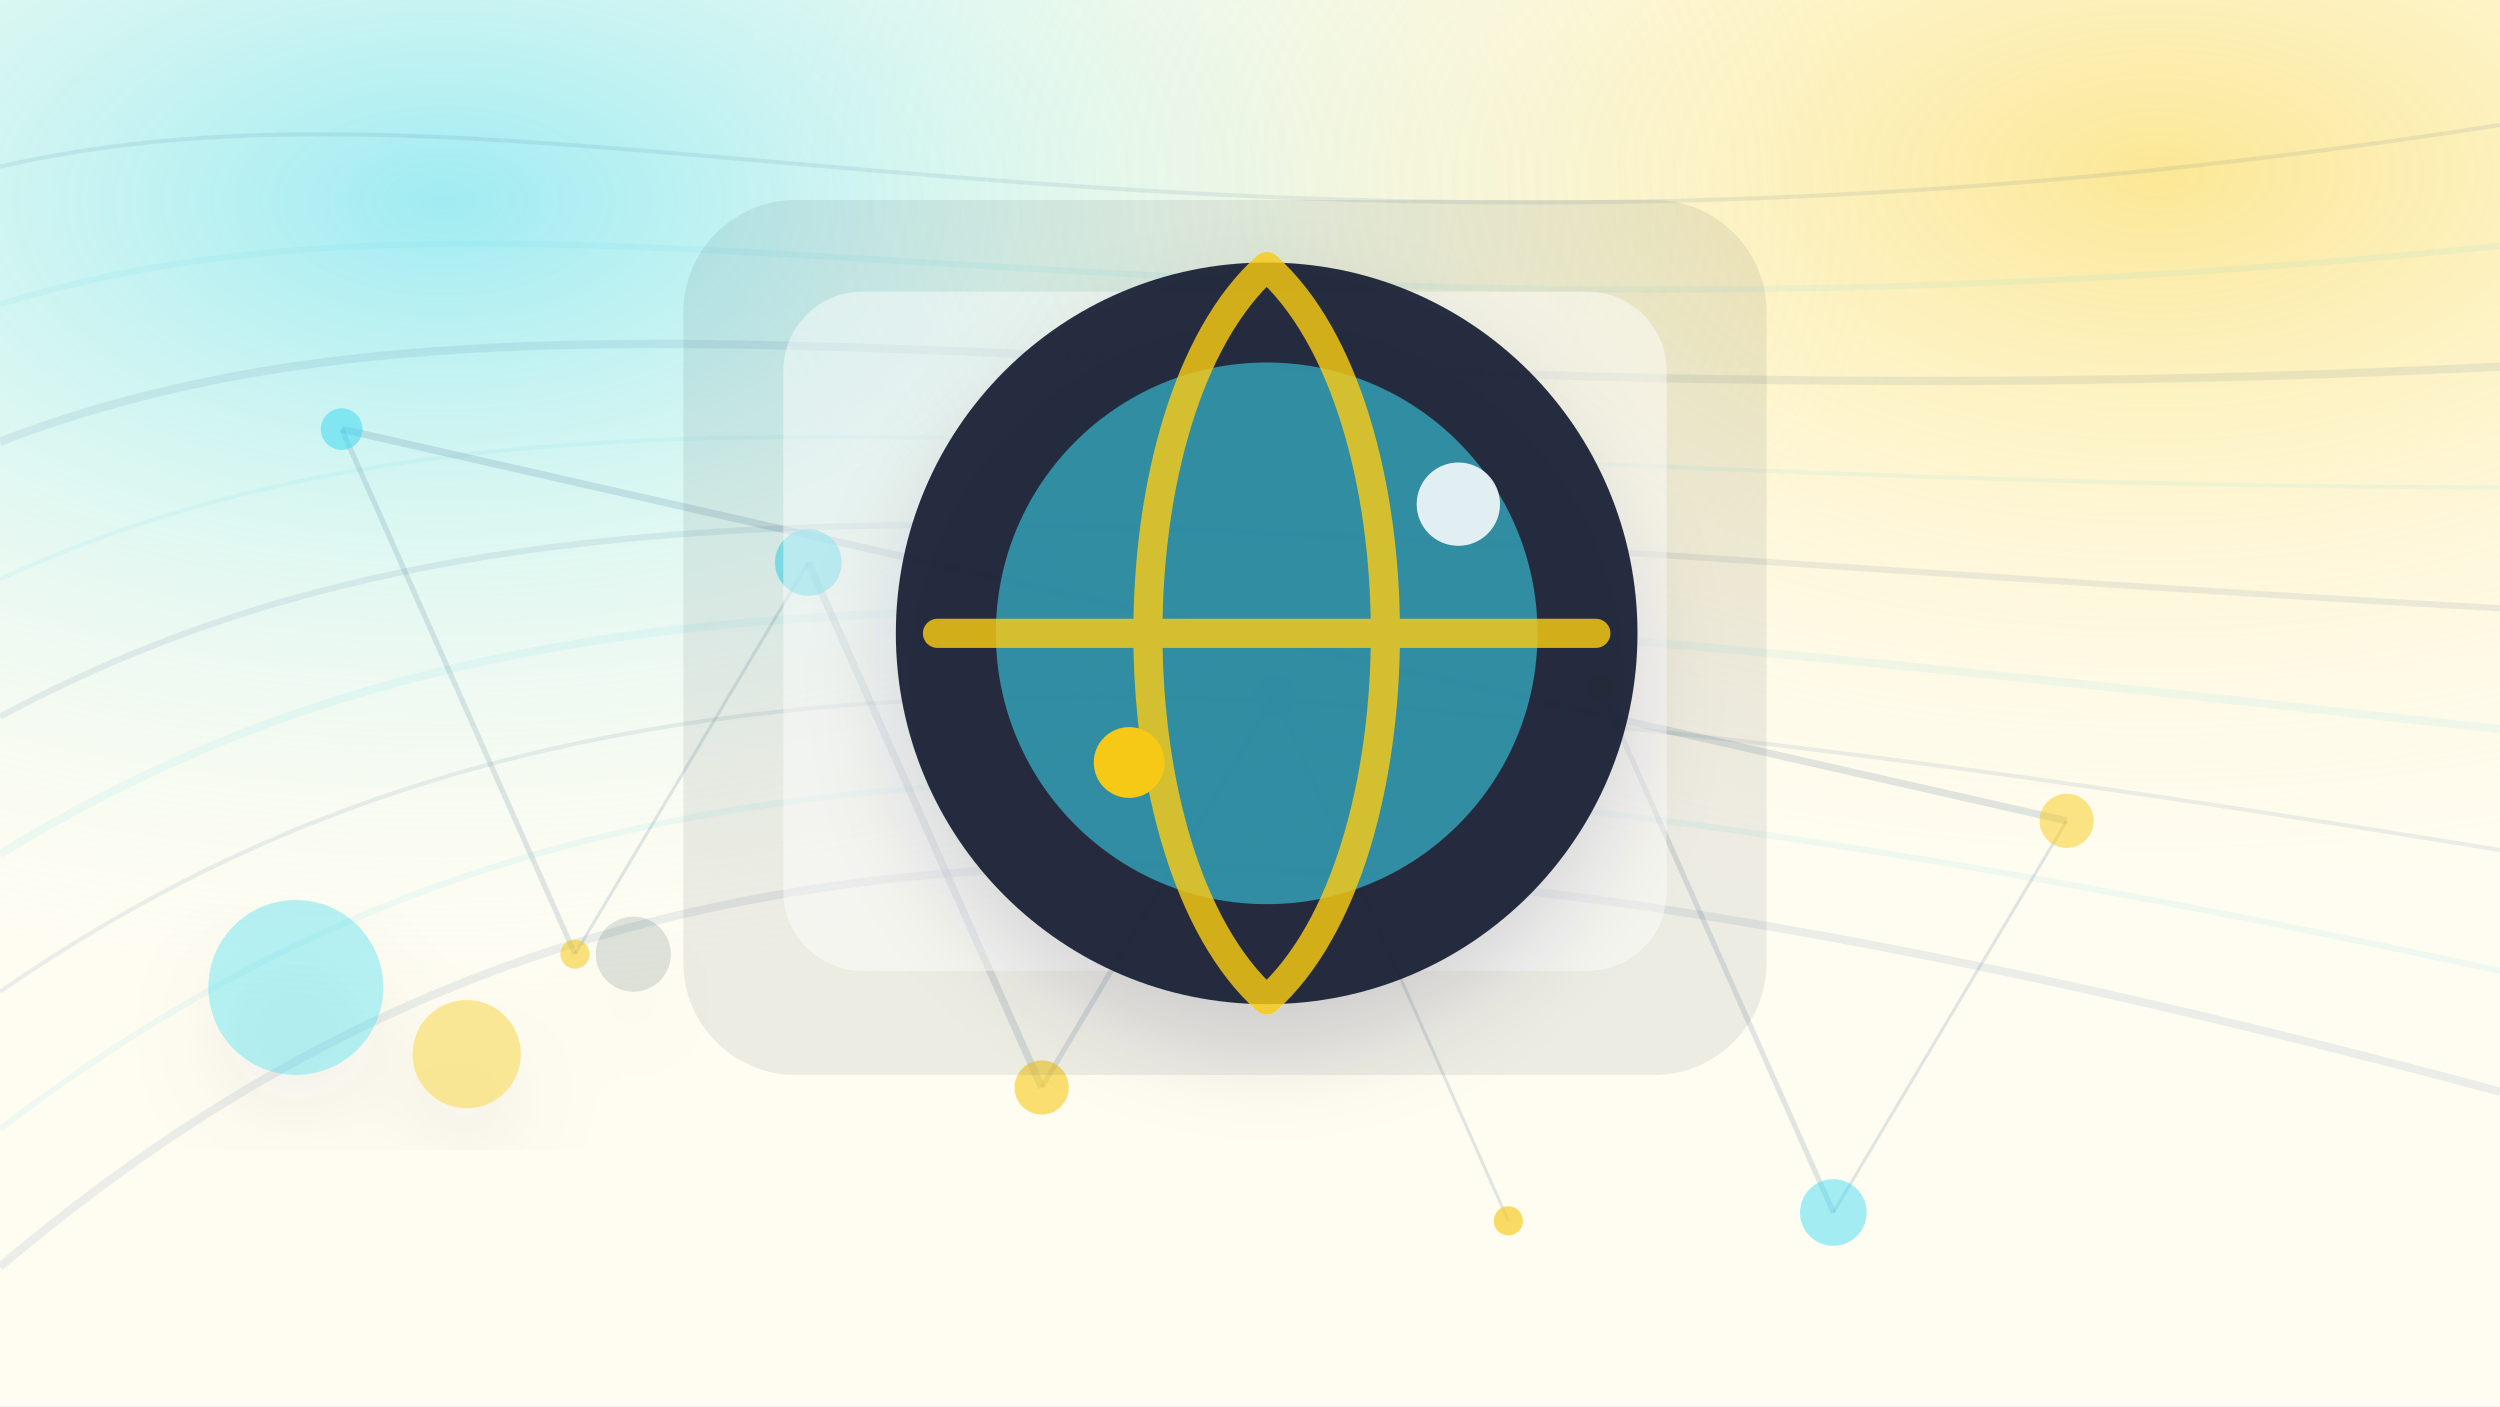
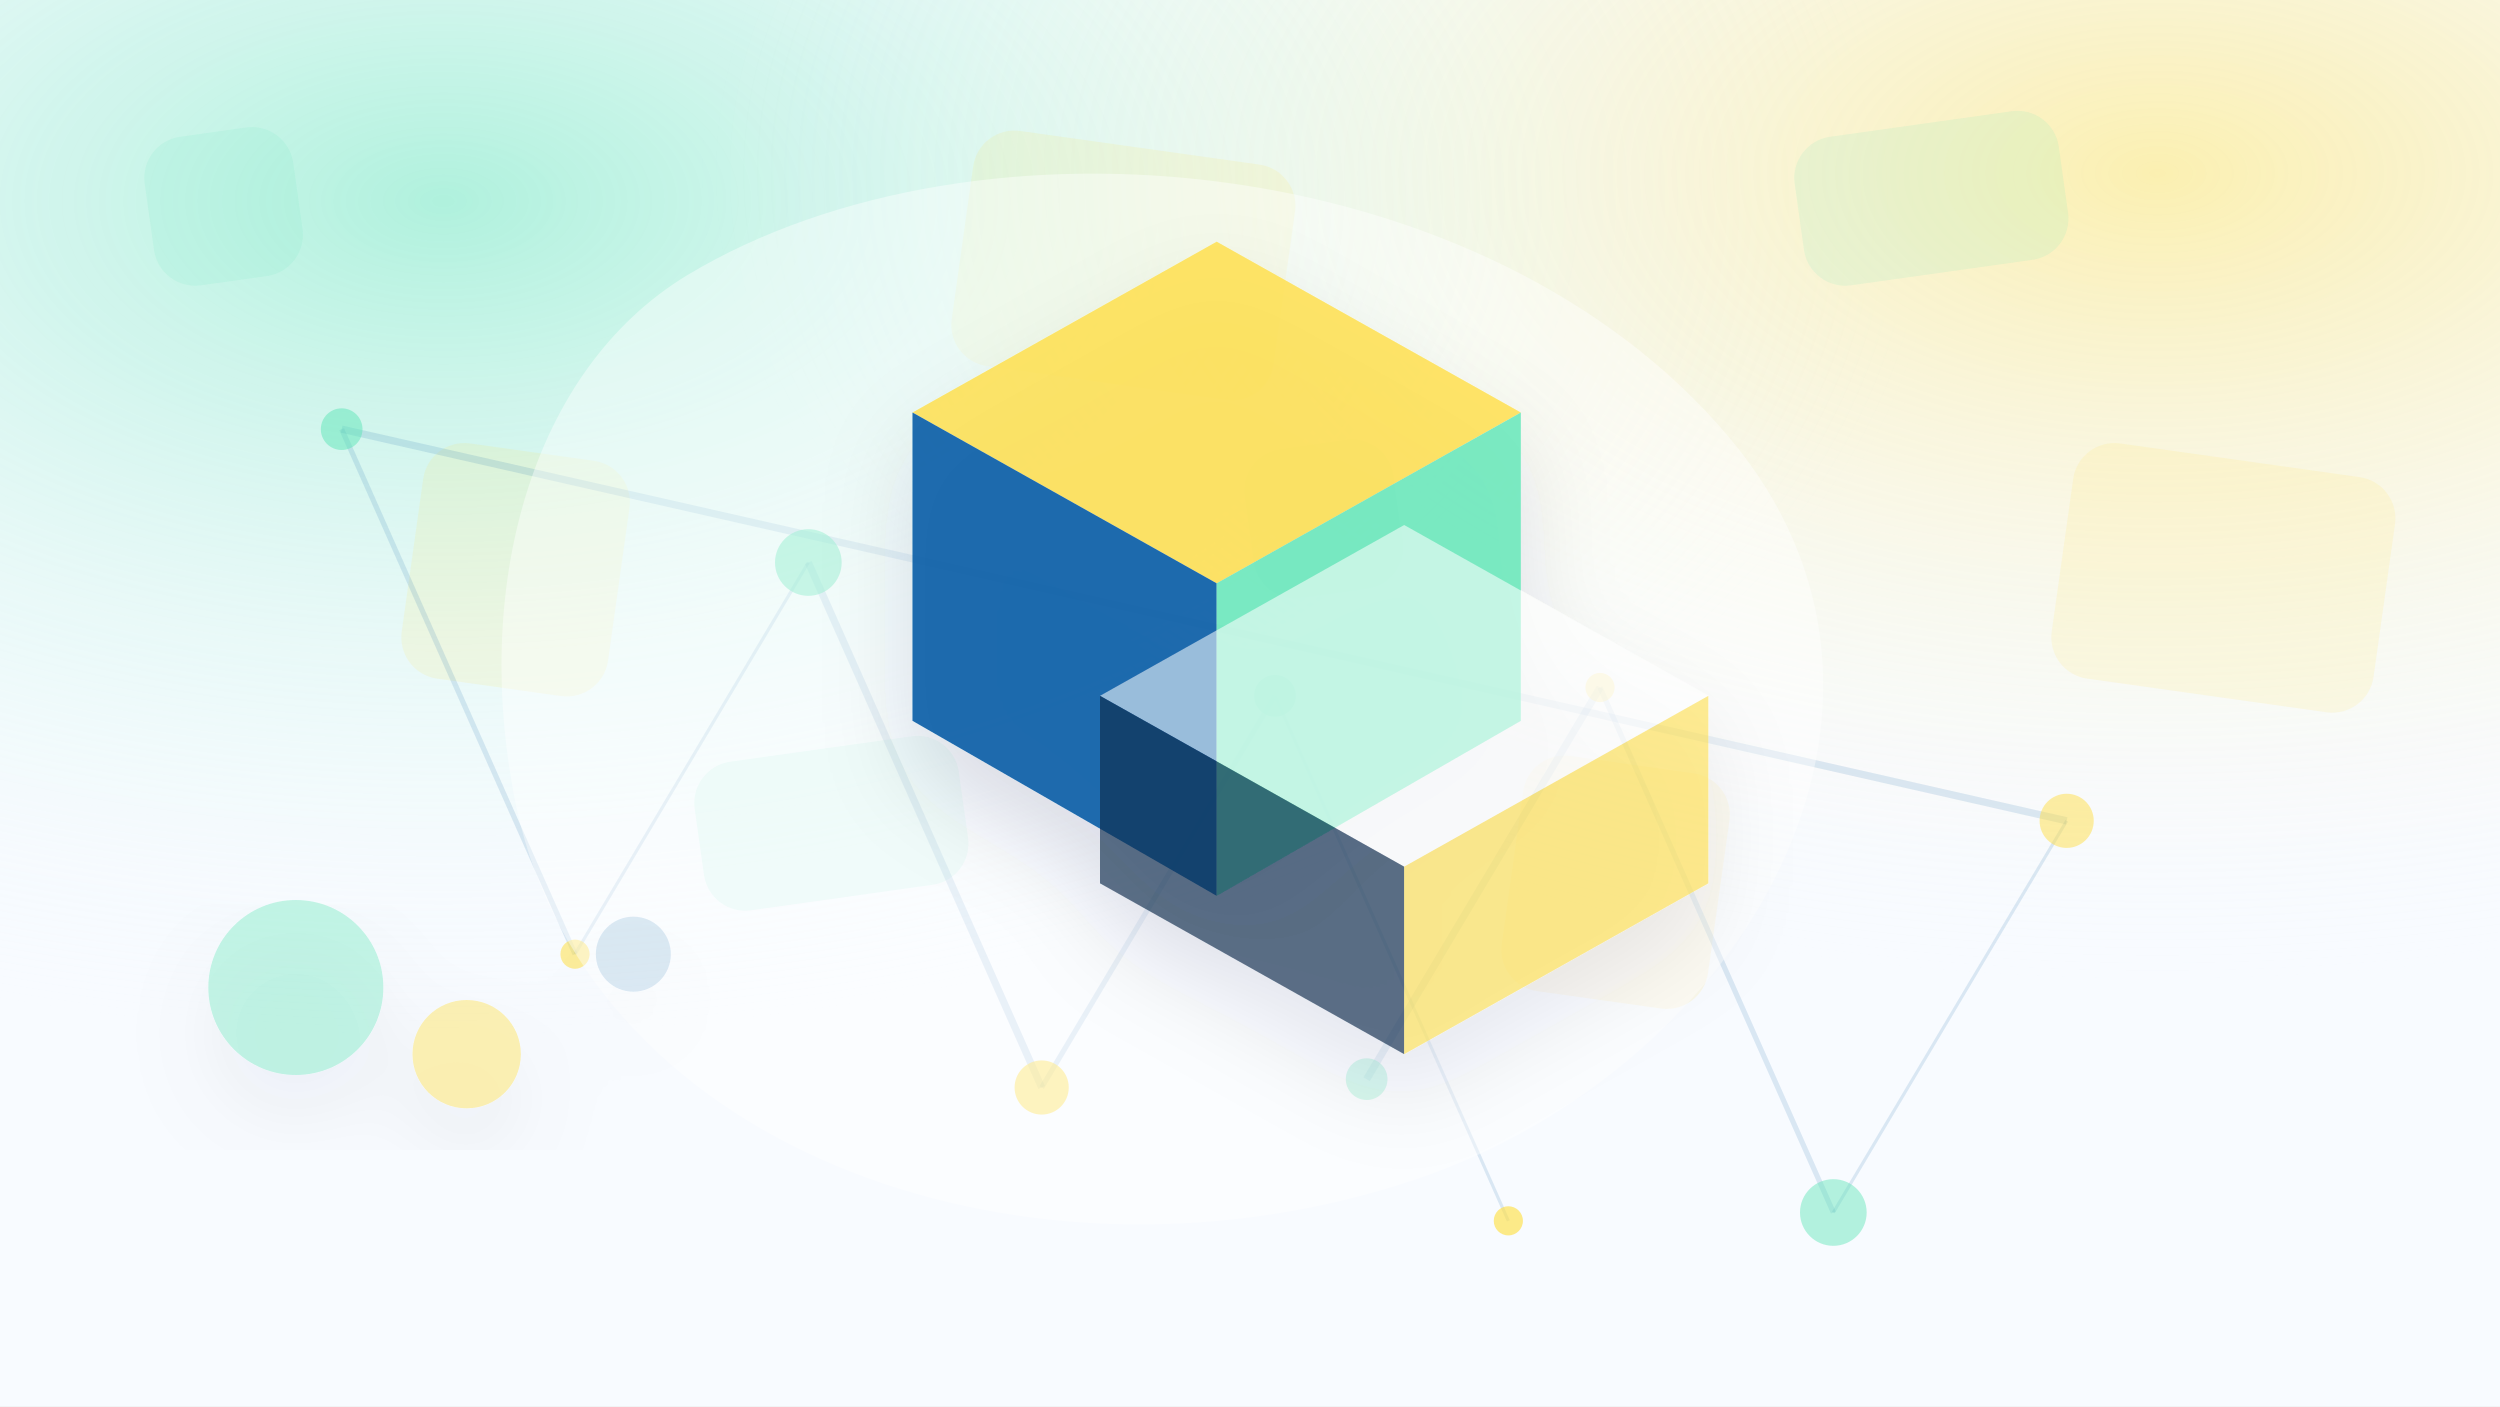
<svg xmlns="http://www.w3.org/2000/svg" width="1200" height="675" viewBox="0 0 1200 675" role="img" aria-labelledby="title desc">
  <defs>
    <radialGradient id="g1" cx="18%" cy="14%" r="60%">
-       <stop stop-color="#38d9f2" stop-opacity=".48" />
-       <stop offset="1" stop-color="#fffdf2" stop-opacity="0" />
+       <stop stop-color="#62e6b8" stop-opacity=".48" />
+       <stop offset="1" stop-color="#f8fbff" stop-opacity="0" />
    </radialGradient>
    <radialGradient id="g2" cx="86%" cy="12%" r="58%">
-       <stop stop-color="#f6c915" stop-opacity=".42" />
-       <stop offset="1" stop-color="#fffdf2" stop-opacity="0" />
+       <stop stop-color="#ffdf45" stop-opacity=".42" />
+       <stop offset="1" stop-color="#f8fbff" stop-opacity="0" />
    </radialGradient>
    <linearGradient id="split" x1="0" x2="1">
-       <stop stop-color="#fffdf2" />
+       <stop stop-color="#f8fbff" />
+       <stop offset=".55" stop-color="#f8fbff" />
      <stop offset=".55" stop-color="#fffdf2" />
-       <stop offset=".55" stop-color="#eef8ff" />
-       <stop offset="1" stop-color="#fff7d1" />
+       <stop offset="1" stop-color="#eef8ff" />
    </linearGradient>
    <filter id="shadow" x="-20%" y="-20%" width="140%" height="140%">
      <feDropShadow dx="0" dy="22" stdDeviation="22" flood-color="#12213a" flood-opacity=".14" />
    </filter>
  </defs>
-   <rect width="1200" height="675" fill="#fffdf2" />
+   <rect width="1200" height="675" fill="#f8fbff" />
  <rect width="1200" height="675" fill="url(#g1)" />
  <rect width="1200" height="675" fill="url(#g2)" />
  <g opacity=".9">
-     <path d="M0 80C260 20 560 160 1200 60" fill="none" stroke="#164b7a" stroke-opacity=".09" stroke-width="2" />
-     <path d="M0 146C260 66 560 184 1200 118" fill="none" stroke="#38d9f2" stroke-opacity=".09" stroke-width="3" />
-     <path d="M0 212C260 112 560 208 1200 176" fill="none" stroke="#164b7a" stroke-opacity=".09" stroke-width="4" />
-     <path d="M0 278C260 158 560 232 1200 234" fill="none" stroke="#38d9f2" stroke-opacity=".09" stroke-width="2" />
-     <path d="M0 344C260 204 560 256 1200 292" fill="none" stroke="#164b7a" stroke-opacity=".09" stroke-width="3" />
-     <path d="M0 410C260 250 560 280 1200 350" fill="none" stroke="#38d9f2" stroke-opacity=".09" stroke-width="4" />
-     <path d="M0 476C260 296 560 304 1200 408" fill="none" stroke="#164b7a" stroke-opacity=".09" stroke-width="2" />
-     <path d="M0 542C260 342 560 328 1200 466" fill="none" stroke="#38d9f2" stroke-opacity=".09" stroke-width="3" />
-     <path d="M0 608C260 388 560 352 1200 524" fill="none" stroke="#164b7a" stroke-opacity=".09" stroke-width="4" />
+     <rect x="70" y="64" width="72" height="72" rx="20" fill="#62e6b8" opacity=".13" transform="rotate(-8 100 90)" />
+     <rect x="202" y="214" width="100" height="114" rx="20" fill="#ffdf45" opacity=".13" transform="rotate(8 232 240)" />
+     <rect x="334" y="364" width="128" height="72" rx="20" fill="#62e6b8" opacity=".13" transform="rotate(-8 364 390)" />
+     <rect x="466" y="64" width="156" height="114" rx="20" fill="#ffdf45" opacity=".13" transform="rotate(8 496 90)" />
+     <rect x="598" y="214" width="72" height="72" rx="20" fill="#62e6b8" opacity=".13" transform="rotate(-8 628 240)" />
+     <rect x="730" y="364" width="100" height="114" rx="20" fill="#ffdf45" opacity=".13" transform="rotate(8 760 390)" />
+     <rect x="862" y="64" width="128" height="72" rx="20" fill="#62e6b8" opacity=".13" transform="rotate(-8 892 90)" />
+     <rect x="994" y="214" width="156" height="114" rx="20" fill="#ffdf45" opacity=".13" transform="rotate(8 1024 240)" />
  </g>
  <g>
-     <line x1="724" y1="586" x2="612" y2="334" stroke="#164b7a" stroke-opacity=".13" stroke-width="1.5" />
-     <line x1="612" y1="334" x2="500" y2="522" stroke="#164b7a" stroke-opacity=".13" stroke-width="2.5" />
-     <line x1="500" y1="522" x2="388" y2="270" stroke="#164b7a" stroke-opacity=".13" stroke-width="3.5" />
-     <line x1="388" y1="270" x2="276" y2="458" stroke="#164b7a" stroke-opacity=".13" stroke-width="1.5" />
-     <line x1="276" y1="458" x2="164" y2="206" stroke="#164b7a" stroke-opacity=".13" stroke-width="2.5" />
-     <line x1="164" y1="206" x2="992" y2="394" stroke="#164b7a" stroke-opacity=".13" stroke-width="3.5" />
-     <line x1="992" y1="394" x2="880" y2="582" stroke="#164b7a" stroke-opacity=".13" stroke-width="1.5" />
-     <line x1="880" y1="582" x2="768" y2="330" stroke="#164b7a" stroke-opacity=".13" stroke-width="2.5" />
-     <circle cx="724" cy="586" r="7" fill="#f6c915" opacity="0.64" />
-     <circle cx="612" cy="334" r="10" fill="#38d9f2" opacity="0.615" />
-     <circle cx="500" cy="522" r="13" fill="#f6c915" opacity="0.59" />
-     <circle cx="388" cy="270" r="16" fill="#38d9f2" opacity="0.565" />
-     <circle cx="276" cy="458" r="7" fill="#f6c915" opacity="0.54" />
-     <circle cx="164" cy="206" r="10" fill="#38d9f2" opacity="0.515" />
-     <circle cx="992" cy="394" r="13" fill="#f6c915" opacity="0.49" />
-     <circle cx="880" cy="582" r="16" fill="#38d9f2" opacity="0.465" />
-     <circle cx="768" cy="330" r="7" fill="#f6c915" opacity="0.44" />
+     <line x1="724" y1="586" x2="612" y2="334" stroke="#0f5fa8" stroke-opacity=".13" stroke-width="1.5" />
+     <line x1="612" y1="334" x2="500" y2="522" stroke="#0f5fa8" stroke-opacity=".13" stroke-width="2.5" />
+     <line x1="500" y1="522" x2="388" y2="270" stroke="#0f5fa8" stroke-opacity=".13" stroke-width="3.5" />
+     <line x1="388" y1="270" x2="276" y2="458" stroke="#0f5fa8" stroke-opacity=".13" stroke-width="1.5" />
+     <line x1="276" y1="458" x2="164" y2="206" stroke="#0f5fa8" stroke-opacity=".13" stroke-width="2.5" />
+     <line x1="164" y1="206" x2="992" y2="394" stroke="#0f5fa8" stroke-opacity=".13" stroke-width="3.5" />
+     <line x1="992" y1="394" x2="880" y2="582" stroke="#0f5fa8" stroke-opacity=".13" stroke-width="1.5" />
+     <line x1="880" y1="582" x2="768" y2="330" stroke="#0f5fa8" stroke-opacity=".13" stroke-width="2.5" />
+     <line x1="768" y1="330" x2="656" y2="518" stroke="#0f5fa8" stroke-opacity=".13" stroke-width="3.5" />
+     <circle cx="724" cy="586" r="7" fill="#ffdf45" opacity="0.64" />
+     <circle cx="612" cy="334" r="10" fill="#62e6b8" opacity="0.615" />
+     <circle cx="500" cy="522" r="13" fill="#ffdf45" opacity="0.59" />
+     <circle cx="388" cy="270" r="16" fill="#62e6b8" opacity="0.565" />
+     <circle cx="276" cy="458" r="7" fill="#ffdf45" opacity="0.54" />
+     <circle cx="164" cy="206" r="10" fill="#62e6b8" opacity="0.515" />
+     <circle cx="992" cy="394" r="13" fill="#ffdf45" opacity="0.49" />
+     <circle cx="880" cy="582" r="16" fill="#62e6b8" opacity="0.465" />
+     <circle cx="768" cy="330" r="7" fill="#ffdf45" opacity="0.44" />
+     <circle cx="656" cy="518" r="10" fill="#62e6b8" opacity="0.415" />
  </g>
  <g transform="translate(-300 0)">
-     <rect x="628" y="96" width="520" height="420" rx="54" fill="#172033" opacity=".08" />
-     <rect x="676" y="140" width="424" height="326" rx="38" fill="#fff" opacity=".46" />
+     <path d="M630 132C770 48 1014 72 1130 210c108 128 8 302-150 356-184 62-396-12-432-178-22-104 6-210 82-256Z" fill="#fff" opacity=".42" />
  </g>
  <g transform="translate(-300 0)" filter="url(#shadow)">
-     <g transform="translate(700 96)">
-       <circle cx="208" cy="208" r="178" fill="#172033" opacity=".92" />
-       <circle cx="208" cy="208" r="130" fill="#38d9f2" opacity=".55" />
-       <path d="M50 208h316M208 32c-76 68-76 284 0 352M208 32c76 68 76 284 0 352" fill="none" stroke="#f6c915" stroke-width="14" stroke-linecap="round" opacity=".82" />
-       <circle cx="300" cy="146" r="20" fill="#fff" opacity=".86" />
-       <circle cx="142" cy="270" r="17" fill="#f6c915" />
+     <g transform="translate(724 116)">
+       <polygon points="160,0 306,82 160,164 14,82" fill="#ffdf45" opacity=".8" />
+       <polygon points="14,82 160,164 160,314 14,230" fill="#0f5fa8" opacity=".92" />
+       <polygon points="306,82 160,164 160,314 306,230" fill="#62e6b8" opacity=".82" />
+       <polygon points="250,136 396,218 250,300 104,218" fill="#fff" opacity=".55" />
+       <polygon points="104,218 250,300 250,390 104,308" fill="#0d2b4d" opacity=".65" />
+       <polygon points="396,218 250,300 250,390 396,308" fill="#ffdf45" opacity=".58" />
    </g>
  </g>
  <g filter="url(#shadow)" opacity=".82">
-     <circle cx="142" cy="474" r="42" fill="#38d9f2" opacity=".44" />
-     <circle cx="224" cy="506" r="26" fill="#f6c915" opacity=".5" />
-     <circle cx="304" cy="458" r="18" fill="#172033" opacity=".16" />
+     <circle cx="142" cy="474" r="42" fill="#62e6b8" opacity=".44" />
+     <circle cx="224" cy="506" r="26" fill="#ffdf45" opacity=".5" />
+     <circle cx="304" cy="458" r="18" fill="#0f5fa8" opacity=".16" />
  </g>
</svg>
